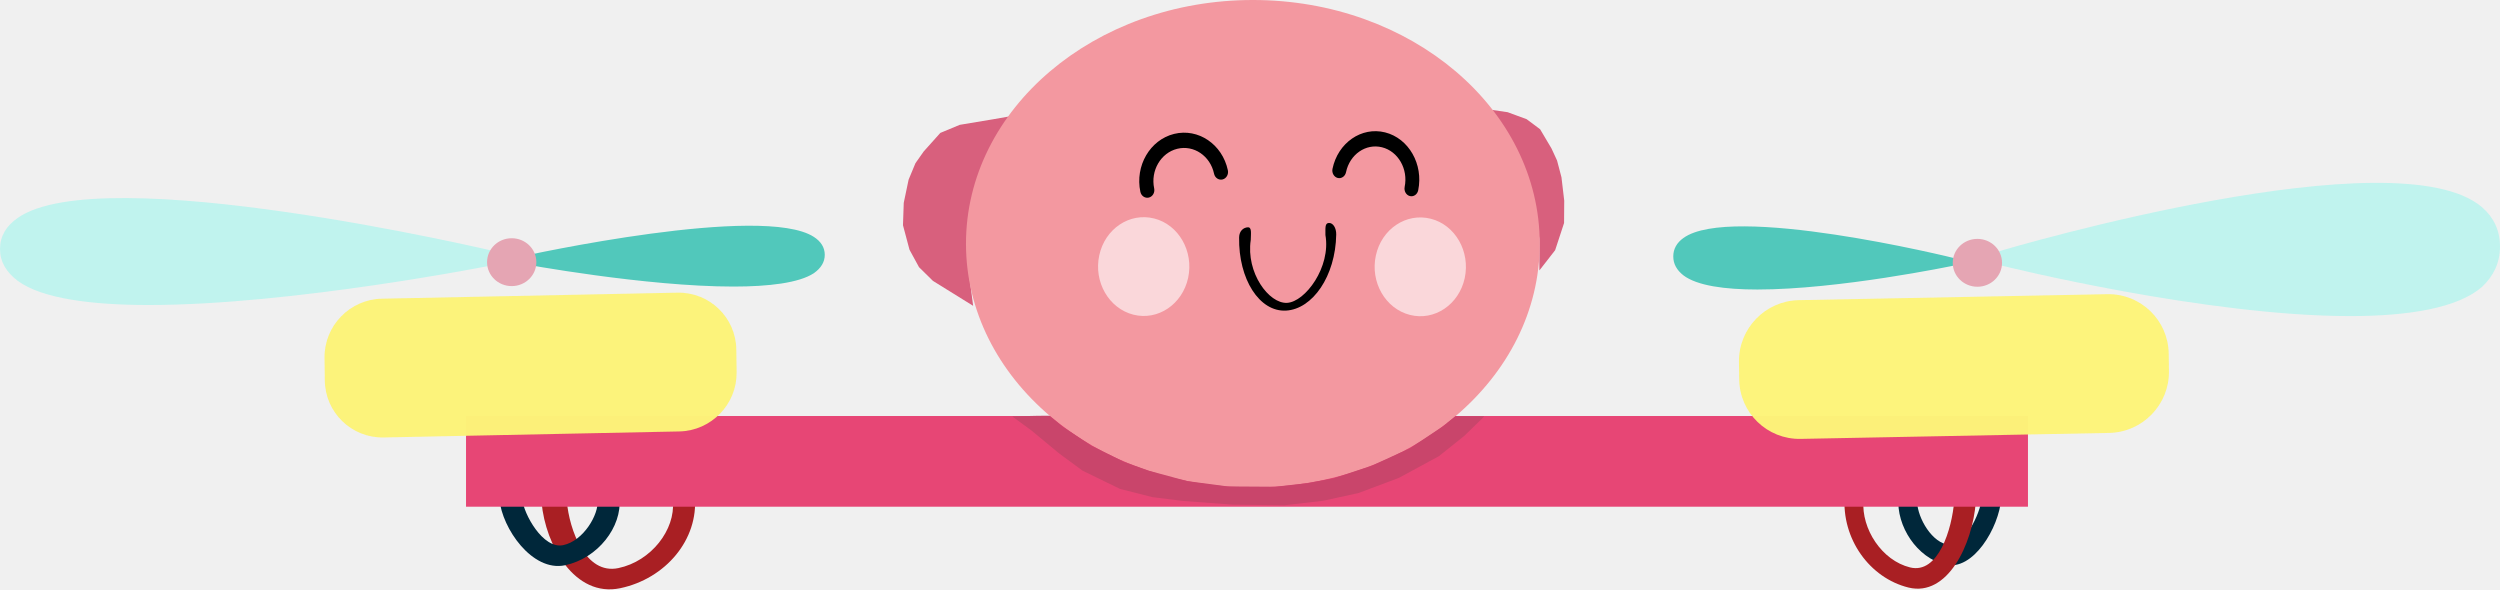
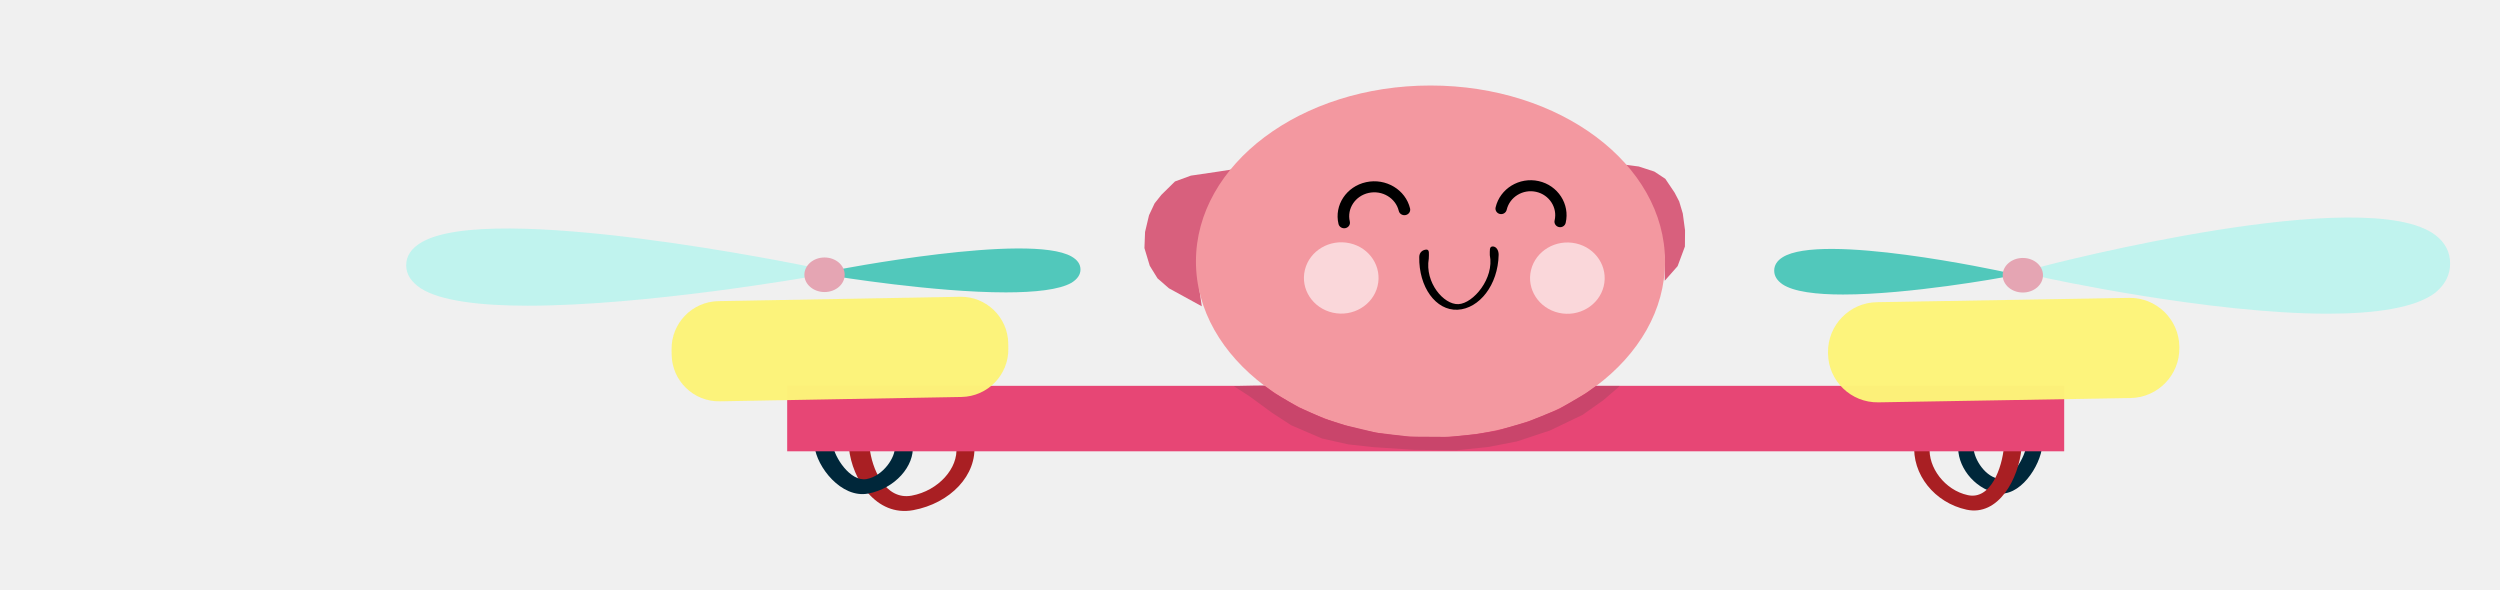
<svg xmlns="http://www.w3.org/2000/svg" id="Layer_1" viewBox="0 0 248.076 58.483" version="1.1" width="248.076" height="58.483">
  <defs id="defs15514" />
  <style id="style15365">.st0{opacity:.2}.st1{fill:#00273a}.st2{opacity:.15}.st3{fill:#fff}.st4{opacity:.3}.st5{fill:#a91f23}.st6{fill:none;stroke:#00273a;stroke-width:3;stroke-miterlimit:10}.st7{opacity:.6}</style>
-   <path id="XMLID_407_-2" class="st1" d="m 198.579,49.492 -1.939,-0.014 c -0.11,1.426 -1.746,4.974 -3.473,4.551 -1.727,-0.423 -3.034,-3.043 -2.924,-4.47 l -1.86,-0.191 c -0.221,2.853 1.839,5.973 4.63,6.657 2.79,0.684 5.346,-3.681 5.567,-6.534 z" style="fill:#00273a;stroke-width:1.39" />
-   <g id="XMLID_1331_-0" transform="matrix(-0.1104394,1.426248,1.32879,0.3256517,100.2576,-238.5059)">
+   <path id="XMLID_407_-2" class="st1" d="m 202.659,44.214 -1.585,-0.01 c -0.09,1.03 -1.427,3.591 -2.84,3.285 -1.412,-0.306 -2.481,-2.197 -2.391,-3.227 l -1.521,-0.138 c -0.181,2.059 1.504,4.312 3.785,4.806 2.281,0.494 4.371,-2.658 4.551,-4.717 z" style="fill:#00273a;stroke-width:1.068" />
+   <g id="XMLID_1331_-0" transform="matrix(-0.09029265,1.029625,1.086388,0.2350917,122.2734,-163.6948)">
    <path style="fill:#a91f23" d="m 182.216,87.244 0.283,-1.589 c 2,0 5.3,-0.755 5.3,-2.855 0,-2.1 -1.8,-3.8 -3.8,-3.8 v -1.4 c 3,0 5.2,2.3 5.2,5.2 0,2.9 -3.984,4.444 -6.984,4.444 z" class="st5" id="XMLID_408_-4" />
  </g>
-   <g transform="matrix(0.1290348,1.426248,-1.552527,0.3256517,165.6775,-238.4398)" id="XMLID_1331_-0-4">
+   <g transform="matrix(0.1054958,1.029625,-1.26931,0.2350917,175.7592,-163.6471)" id="XMLID_1331_-0-4">
    <path id="XMLID_408_-4-2" class="st5" d="m 182.216,87.244 0.283,-1.589 c 2,0 5.3,-0.755 5.3,-2.855 0,-2.1 -1.8,-3.8 -3.8,-3.8 v -1.4 c 3,0 5.2,2.3 5.2,5.2 0,2.9 -3.984,4.444 -6.984,4.444 z" style="fill:#a91f23" />
  </g>
-   <path id="XMLID_407_-2-9" class="st1" d="m 49.562,49.558 2.265,-0.014 c 0.129,1.426 2.04,4.974 4.058,4.551 2.018,-0.423 3.545,-3.043 3.416,-4.47 l 2.174,-0.191 c 0.258,2.852 -2.149,5.973 -5.409,6.657 -3.26,0.684 -6.246,-3.681 -6.504,-6.534 z" style="fill:#00273a;stroke-width:1.502" />
-   <rect style="opacity:1;fill:#e74675;fill-opacity:1;stroke:none;stroke-width:2.022;stroke-miterlimit:4;stroke-dasharray:none;stroke-opacity:1" id="rect16746" width="154.991" height="9" x="46.244" y="41.281" />
-   <g id="XMLID_1211_" transform="matrix(0.5027539,0,0,0.4689182,52.76903,1.43778)" style="fill:#51c8bb;fill-opacity:1">
+   <path id="XMLID_407_-2-9" class="st1" d="m 80.826,44.262 1.852,-0.01 c 0.105,1.03 1.668,3.591 3.318,3.285 1.65,-0.306 2.899,-2.197 2.793,-3.227 l 1.777,-0.138 c 0.211,2.059 -1.757,4.312 -4.422,4.806 -2.666,0.494 -5.107,-2.658 -5.318,-4.717 z" style="fill:#00273a;stroke-width:1.154" />
+   <rect style="opacity:1;fill:#e74675;fill-opacity:1;stroke:none;stroke-width:1.553;stroke-miterlimit:4;stroke-dasharray:none;stroke-opacity:1" id="rect16746" width="126.717" height="6.497" x="78.113" y="38.286" />
+   <g id="XMLID_1211_" transform="matrix(0.4110398,0,0,0.3385174,83.44781,9.523231)" style="fill:#51c8bb;fill-opacity:1">
    <path id="XMLID_368_" class="st3" d="m 281.1,52.4 c 0,0 -55.1,12.2 -55.1,-1.2 0,-13.4 55.1,1.2 55.1,1.2 z" style="fill:#51c8bb;fill-opacity:1" />
    <path id="XMLID_369_" class="st1" d="m 241.9,58.2 c -6.4,0 -11.9,-0.8 -14.6,-3 -1.3,-1.1 -2,-2.4 -2,-4 0,-1.6 0.7,-2.9 2,-3.9 9.4,-7.3 52.2,3.9 54,4.4 l 2.7,0.7 -2.7,0.6 c -1.3,0.3 -23.4,5.2 -39.4,5.2 z m -3,-12 c -5.3,0 -9,0.7 -10.8,2.2 -1,0.7 -1.4,1.7 -1.4,2.8 0,1.2 0.5,2.1 1.5,2.9 3.7,2.9 13.9,3.5 29.7,1.5 8.3,-1 16.2,-2.5 20.2,-3.3 -4.1,-1 -12,-2.8 -20.3,-4.2 -7.6,-1.2 -13.9,-1.9 -18.9,-1.9 z" style="fill:#51c8bb;fill-opacity:1" />
  </g>
-   <g id="XMLID_1203_" transform="matrix(0.8895772,0,0,1,-51.53382,-26.8344)" style="fill:#c0f3ee;fill-opacity:1">
+   <g id="XMLID_1203_" transform="matrix(0.7272975,0,0,0.7219114,-1.827757,-10.88678)" style="fill:#c0f3ee;fill-opacity:1">
    <path id="XMLID_339_" class="st3" d="m 281,52.4 c 0,0 55.1,12.2 55.1,-1.2 0,-13.4 -55.1,1.2 -55.1,1.2 z" style="fill:#c0f3ee;fill-opacity:1" />
    <path id="XMLID_365_" class="st1" d="m 320.1,58.2 c -16,0 -38,-4.8 -39.3,-5.1 l -2.7,-0.6 2.7,-0.7 c 1.8,-0.5 44.6,-11.6 54,-4.4 1.3,1 2,2.3 2,3.9 0,1.6 -0.7,2.9 -2,4 -2.7,2.1 -8.2,2.9 -14.7,2.9 z M 284,52.3 c 4.1,0.8 11.9,2.3 20.2,3.3 15.7,1.9 26,1.4 29.7,-1.5 1,-0.8 1.5,-1.7 1.5,-2.9 0,-1.1 -0.5,-2.1 -1.4,-2.8 -3.6,-2.8 -13.9,-2.9 -29.7,-0.3 -8.3,1.4 -16.2,3.2 -20.3,4.2 z" style="fill:#c0f3ee;fill-opacity:1" />
  </g>
-   <g id="XMLID_1211_-5" transform="matrix(0.8895772,0,0,0.7942162,-200.4218,-15.95704)" style="fill:#c0f3ee;fill-opacity:1">
+   <g id="XMLID_1211_-5" transform="matrix(0.7272975,0,0,0.5733538,-123.555,-3.034292)" style="fill:#c0f3ee;fill-opacity:1">
    <path id="XMLID_368_-3" class="st3" d="m 281.1,52.4 c 0,0 -55.1,12.2 -55.1,-1.2 0,-13.4 55.1,1.2 55.1,1.2 z" style="fill:#c0f3ee;fill-opacity:1" />
    <path id="XMLID_369_-5" class="st1" d="m 241.9,58.2 c -6.4,0 -11.9,-0.8 -14.6,-3 -1.3,-1.1 -2,-2.4 -2,-4 0,-1.6 0.7,-2.9 2,-3.9 9.4,-7.3 52.2,3.9 54,4.4 l 2.7,0.7 -2.7,0.6 c -1.3,0.3 -23.4,5.2 -39.4,5.2 z m -3,-12 c -5.3,0 -9,0.7 -10.8,2.2 -1,0.7 -1.4,1.7 -1.4,2.8 0,1.2 0.5,2.1 1.5,2.9 3.7,2.9 13.9,3.5 29.7,1.5 8.3,-1 16.2,-2.5 20.2,-3.3 -4.1,-1 -12,-2.8 -20.3,-4.2 -7.6,-1.2 -13.9,-1.9 -18.9,-1.9 z" style="fill:#c0f3ee;fill-opacity:1" />
  </g>
-   <g id="XMLID_1203_-9" transform="matrix(0.5427701,0,0,0.4566572,-100.9637,1.858714)" style="fill:#51c8bb;fill-opacity:1">
+   <g id="XMLID_1203_-9" transform="matrix(0.4437561,0,0,0.3296661,-42.24047,9.827108)" style="fill:#51c8bb;fill-opacity:1">
    <path id="XMLID_339_-8" class="st3" d="m 281,52.4 c 0,0 55.1,12.2 55.1,-1.2 0,-13.4 -55.1,1.2 -55.1,1.2 z" style="fill:#51c8bb;fill-opacity:1" />
    <path id="XMLID_365_-9" class="st1" d="m 320.1,58.2 c -16,0 -38,-4.8 -39.3,-5.1 l -2.7,-0.6 2.7,-0.7 c 1.8,-0.5 44.6,-11.6 54,-4.4 1.3,1 2,2.3 2,3.9 0,1.6 -0.7,2.9 -2,4 -2.7,2.1 -8.2,2.9 -14.7,2.9 z M 284,52.3 c 4.1,0.8 11.9,2.3 20.2,3.3 15.7,1.9 26,1.4 29.7,-1.5 1,-0.8 1.5,-1.7 1.5,-2.9 0,-1.1 -0.5,-2.1 -1.4,-2.8 -3.6,-2.8 -13.9,-2.9 -29.7,-0.3 -8.3,1.4 -16.2,3.2 -20.3,4.2 z" style="fill:#51c8bb;fill-opacity:1" />
  </g>
-   <path style="fill:#d8607d;fill-opacity:1;stroke:none;stroke-width:1.109px;stroke-linecap:butt;stroke-linejoin:miter;stroke-opacity:1" d="m 96.565,30.348 -3.989,-2.475 -1.381,-1.36 -0.943,-1.728 -0.649,-2.434 0.076,-2.222 0.481,-2.297 0.68,-1.638 0.819,-1.165 1.65,-1.841 1.929,-0.801 3.259,-0.543 1.78,-0.312 -1.104,1.635 -0.563,1.392 -1.076,2.873 -0.683,3.242 -0.469,3.909 -0.159,3.115 z" id="path15810" />
-   <path style="fill:#d8607d;fill-opacity:1;stroke:none;stroke-width:0.941px;stroke-linecap:butt;stroke-linejoin:miter;stroke-opacity:1" d="m 152.754,26.835 1.563,-2.007 0.886,-2.697 0.016,-2.223 -0.274,-2.315 -0.437,-1.664 -0.553,-1.198 -1.13,-1.907 -1.338,-0.998 -1.882,-0.692 -1.697,-0.249 0.366,0.544 1.134,1.754 1.058,1.824 0.793,2.091 0.603,1.773 0.547,2.106 0.339,2.726 z" id="path15810-5" />
-   <path style="opacity:1;fill:#f398a0;fill-opacity:1;stroke:none;stroke-width:2.252;stroke-miterlimit:4;stroke-dasharray:none;stroke-opacity:1" d="M 124.321,0 A 28.466,24.183 0 0 0 95.855,24.183 28.466,24.183 0 0 0 124.321,48.366 28.466,24.183 0 0 0 152.788,24.183 28.466,24.183 0 0 0 124.321,0 Z" id="path16721" />
+   <path style="fill:#d8607d;fill-opacity:1;stroke:none;stroke-width:0.852px;stroke-linecap:butt;stroke-linejoin:miter;stroke-opacity:1" d="m 119.254,30.394 -3.261,-1.787 -1.129,-0.982 -0.771,-1.248 -0.53,-1.757 0.062,-1.604 0.393,-1.658 0.556,-1.182 0.67,-0.841 1.349,-1.329 1.577,-0.578 2.665,-0.392 1.455,-0.226 -0.903,1.18 -0.46,1.005 -0.879,2.074 -0.558,2.34 -0.383,2.822 -0.13,2.249 z" id="path15810" />
+   <path style="fill:#d8607d;fill-opacity:1;stroke:none;stroke-width:0.723px;stroke-linecap:butt;stroke-linejoin:miter;stroke-opacity:1" d="m 165.193,27.858 1.278,-1.449 0.724,-1.947 0.013,-1.605 -0.224,-1.671 -0.358,-1.201 -0.452,-0.865 -0.924,-1.377 -1.094,-0.721 -1.539,-0.5 -1.388,-0.18 0.299,0.392 0.927,1.267 0.865,1.316 0.649,1.509 0.493,1.28 0.447,1.52 0.277,1.968 z" id="path15810-5" />
+   <path style="opacity:1;fill:#f398a0;fill-opacity:1;stroke:none;stroke-width:1.73;stroke-miterlimit:4;stroke-dasharray:none;stroke-opacity:1" d="M 141.947,8.485 A 23.274,17.458 0 0 0 118.674,25.943 23.274,17.458 0 0 0 141.947,43.401 23.274,17.458 0 0 0 165.221,25.943 23.274,17.458 0 0 0 141.947,8.485 Z" id="path16721" />
  <path style="opacity:1;fill:#4482a1;fill-opacity:1;stroke:none;stroke-width:0.028;stroke-miterlimit:4;stroke-dasharray:none;stroke-opacity:1" d="" id="path16556" />
  <path style="opacity:1;fill:#4482a1;fill-opacity:1;stroke:none;stroke-width:0.028;stroke-miterlimit:4;stroke-dasharray:none;stroke-opacity:1" d="" id="path16558" />
  <path style="opacity:1;fill:#4482a1;fill-opacity:1;stroke:none;stroke-width:0.028;stroke-miterlimit:4;stroke-dasharray:none;stroke-opacity:1" d="" id="path16560" />
  <path style="opacity:1;fill:#4482a1;fill-opacity:1;stroke:none;stroke-width:0.055;stroke-miterlimit:4;stroke-dasharray:none;stroke-opacity:1" d="" id="path16572" />
-   <rect style="opacity:0.99;fill:#fcf279;fill-opacity:0.992;stroke:#d8f1e9;stroke-width:0;stroke-linecap:round;stroke-linejoin:round;stroke-miterlimit:4;stroke-dasharray:none;stroke-dashoffset:0;stroke-opacity:1" id="rect3951-7" width="13.772" height="40.872" x="30.406" y="-72.606" ry="5.768" transform="matrix(0.01311281,0.999914,-0.9997924,0.02037736,0,0)" />
-   <rect style="opacity:0.99;fill:#fdf379;fill-opacity:0.984;stroke:#d8f1e9;stroke-width:0;stroke-linecap:round;stroke-linejoin:round;stroke-miterlimit:4;stroke-dasharray:none;stroke-dashoffset:0;stroke-opacity:1" id="rect3951-7-4" width="13.768" height="42.651" x="33.234" y="-214.709" ry="6.019" transform="matrix(0.0135688,0.9999079,-0.9998127,0.01935259,0,0)" />
-   <path style="fill:#ffffff;fill-opacity:0.608;stroke-width:1.357" d="m 114.53,21.681 c -2.435,-0.619 -4.883,1.015 -5.45,3.656 -0.57,2.632 0.948,5.271 3.387,5.888 2.426,0.616 4.863,-1.022 5.433,-3.652 0.57,-2.642 -0.944,-5.281 -3.37,-5.893 z" id="path193-0-8" />
-   <path id="path2751-1-4" d="m 139.386,18.548 c -0.085,0.408 0.148,0.815 0.518,0.908 0.371,0.093 0.74,-0.163 0.824,-0.571 0.534,-2.581 -0.938,-5.16 -3.283,-5.748 -2.344,-0.588 -4.686,1.033 -5.221,3.614 -0.085,0.408 0.148,0.815 0.518,0.908 0.371,0.093 0.74,-0.163 0.824,-0.571 0.366,-1.766 1.968,-2.876 3.572,-2.473 1.604,0.403 2.612,2.167 2.246,3.933 z" style="fill:#000000;fill-opacity:1;stroke-width:0.079" />
-   <path id="path2751-1-8-0" d="m 124.114,23.808 c 0.011,-0.656 0.119,-1.275 -0.297,-1.253 -0.416,0.022 -0.848,0.348 -0.859,1.003 -0.07,4.146 2.016,7.404 4.649,7.263 2.633,-0.141 4.917,-3.404 4.987,-7.55 0.011,-0.656 -0.318,-1.169 -0.734,-1.147 -0.416,0.022 -0.327,0.543 -0.338,1.198 0.559,3.179 -2.004,6.634 -3.806,6.731 -1.802,0.097 -4.091,-2.995 -3.603,-6.245 z" style="fill:#000000;fill-opacity:1;stroke-width:0.103" />
-   <path style="fill:#ffffff;fill-opacity:0.608;stroke-width:1.357" d="m 141.975,21.706 c -2.435,-0.618 -4.883,1.015 -5.45,3.656 -0.57,2.632 0.948,5.271 3.387,5.888 2.426,0.616 4.863,-1.022 5.433,-3.652 0.57,-2.642 -0.944,-5.281 -3.37,-5.893 z" id="path193-0-9-8" />
-   <path id="path2751-1-0-9" d="m 114.53,18.697 c 0.086,0.408 -0.151,0.815 -0.529,0.908 -0.379,0.093 -0.755,-0.163 -0.842,-0.571 -0.546,-2.581 0.958,-5.16 3.352,-5.748 2.394,-0.588 4.786,1.033 5.331,3.614 0.086,0.408 -0.151,0.815 -0.529,0.908 -0.379,0.093 -0.755,-0.163 -0.842,-0.571 -0.373,-1.766 -2.01,-2.876 -3.648,-2.473 -1.638,0.403 -2.667,2.167 -2.294,3.933 z" style="fill:#000000;fill-opacity:1;stroke-width:0.08" />
-   <path style="fill:#c9456b;fill-opacity:1;stroke:none;stroke-width:0.943px;stroke-linecap:butt;stroke-linejoin:miter;stroke-opacity:1" d="m 102.985,41.259 -2.54,0.059 1.892,1.388 2.752,2.281 2.335,1.719 3.725,1.812 3.197,0.812 3.002,0.375 5.004,0.375 5.087,0.062 3.887,-0.456 3.48,-0.763 4.003,-1.5 3.975,-2.156 2.502,-2 1.863,-1.812 0.129,-0.156 -2.853,5e-5 -1.279,1.031 -3.253,2.156 -3.753,1.719 -3.781,1.25 -2.502,0.469 -3.308,0.375 -4.726,-0.031 -4.031,-0.531 -3.808,-1.031 -2.446,-0.875 -3.225,-1.594 -2.863,-1.906 -1.317,-1.08 z" id="path16773" />
-   <ellipse style="opacity:1;fill:#e5a5b3;fill-opacity:1;stroke:none;stroke-width:2.358;stroke-miterlimit:4;stroke-dasharray:none;stroke-opacity:1" id="path16777" cx="50.777" cy="26.015" rx="2.446" ry="2.375" />
-   <ellipse style="opacity:1;fill:#e5a5b3;fill-opacity:1;stroke:none;stroke-width:2.358;stroke-miterlimit:4;stroke-dasharray:none;stroke-opacity:1" id="path16777-8" cx="196.217" cy="26.079" rx="2.446" ry="2.375" />
+   <rect style="opacity:0.99;fill:#fcf279;fill-opacity:0.992;stroke:#d8f1e9;stroke-width:0;stroke-linecap:round;stroke-linejoin:round;stroke-miterlimit:4;stroke-dasharray:none;stroke-dashoffset:0;stroke-opacity:1" id="rect3951-7" width="9.942" height="33.415" x="31.16" y="-99.533" ry="4.716" transform="matrix(0.01485011,0.9998897,-0.9998381,0.01799382,0,0)" />
+   <rect style="opacity:0.99;fill:#fdf379;fill-opacity:0.984;stroke:#d8f1e9;stroke-width:0;stroke-linecap:round;stroke-linejoin:round;stroke-miterlimit:4;stroke-dasharray:none;stroke-dashoffset:0;stroke-opacity:1" id="rect3951-7-4" width="9.939" height="34.869" x="33.165" y="-215.704" ry="4.921" transform="matrix(0.01536649,0.9998819,-0.999854,0.01708884,0,0)" />
+   <path style="fill:#ffffff;fill-opacity:0.608;stroke-width:1.043" d="m 133.942,24.137 c -1.991,-0.447 -3.992,0.733 -4.456,2.639 -0.466,1.9 0.775,3.805 2.769,4.251 1.983,0.444 3.976,-0.738 4.442,-2.636 0.466,-1.907 -0.772,-3.813 -2.755,-4.254 z" id="path193-0-8" />
+   <path id="path2751-1-4" d="m 154.264,21.876 c -0.069,0.295 0.121,0.588 0.424,0.655 0.303,0.067 0.605,-0.117 0.674,-0.412 0.437,-1.863 -0.767,-3.725 -2.684,-4.15 -1.917,-0.425 -3.831,0.746 -4.268,2.609 -0.069,0.295 0.121,0.588 0.424,0.655 0.303,0.067 0.605,-0.117 0.674,-0.412 0.299,-1.275 1.609,-2.076 2.921,-1.785 1.312,0.291 2.135,1.564 1.836,2.839 z" style="fill:#000000;fill-opacity:1;stroke-width:0.061" />
+   <path id="path2751-1-8-0" d="m 141.778,25.672 c 0.009,-0.473 0.098,-0.921 -0.243,-0.904 -0.34,0.016 -0.693,0.251 -0.702,0.724 -0.057,2.993 1.648,5.345 3.801,5.243 2.153,-0.102 4.02,-2.458 4.077,-5.451 0.009,-0.473 -0.26,-0.844 -0.6,-0.828 -0.34,0.016 -0.267,0.392 -0.276,0.865 0.457,2.295 -1.639,4.789 -3.112,4.859 -1.473,0.07 -3.345,-2.162 -2.946,-4.508 z" style="fill:#000000;fill-opacity:1;stroke-width:0.079" />
+   <path style="fill:#ffffff;fill-opacity:0.608;stroke-width:1.043" d="m 156.381,24.155 c -1.991,-0.446 -3.992,0.733 -4.456,2.639 -0.466,1.9 0.775,3.805 2.769,4.251 1.983,0.444 3.976,-0.738 4.442,-2.636 0.466,-1.907 -0.772,-3.813 -2.755,-4.254 z" id="path193-0-9-8" />
+   <path id="path2751-1-0-9" d="m 133.942,21.983 c 0.071,0.295 -0.123,0.588 -0.433,0.655 -0.31,0.067 -0.618,-0.117 -0.688,-0.412 -0.446,-1.863 0.783,-3.725 2.741,-4.15 1.957,-0.425 3.913,0.746 4.359,2.609 0.071,0.295 -0.123,0.588 -0.433,0.655 -0.309,0.067 -0.618,-0.117 -0.688,-0.412 -0.305,-1.275 -1.643,-2.076 -2.982,-1.785 -1.339,0.291 -2.18,1.564 -1.875,2.839 z" style="fill:#000000;fill-opacity:1;stroke-width:0.061" />
+   <path style="fill:#c9456b;fill-opacity:1;stroke:none;stroke-width:0.725px;stroke-linecap:butt;stroke-linejoin:miter;stroke-opacity:1" d="m 124.503,38.27 -2.077,0.042 1.547,1.002 2.25,1.647 1.909,1.241 3.046,1.308 2.614,0.587 2.455,0.271 4.091,0.271 4.159,0.045 3.178,-0.329 2.845,-0.551 3.273,-1.083 3.25,-1.557 2.046,-1.444 1.523,-1.308 0.105,-0.113 -2.332,3.6e-5 -1.046,0.744 -2.659,1.557 -3.068,1.241 -3.091,0.902 -2.046,0.338 -2.705,0.271 -3.864,-0.023 -3.296,-0.384 -3.114,-0.744 -2,-0.632 -2.636,-1.151 -2.341,-1.376 -1.076,-0.78 z" id="path16773" />
+   <ellipse style="opacity:1;fill:#e5a5b3;fill-opacity:1;stroke:none;stroke-width:1.811;stroke-miterlimit:4;stroke-dasharray:none;stroke-opacity:1" id="path16777" cx="81.819" cy="27.265" rx="2" ry="1.715" />
+   <ellipse style="opacity:1;fill:#e5a5b3;fill-opacity:1;stroke:none;stroke-width:1.811;stroke-miterlimit:4;stroke-dasharray:none;stroke-opacity:1" id="path16777-8" cx="200.727" cy="27.312" rx="2" ry="1.715" />
</svg>
